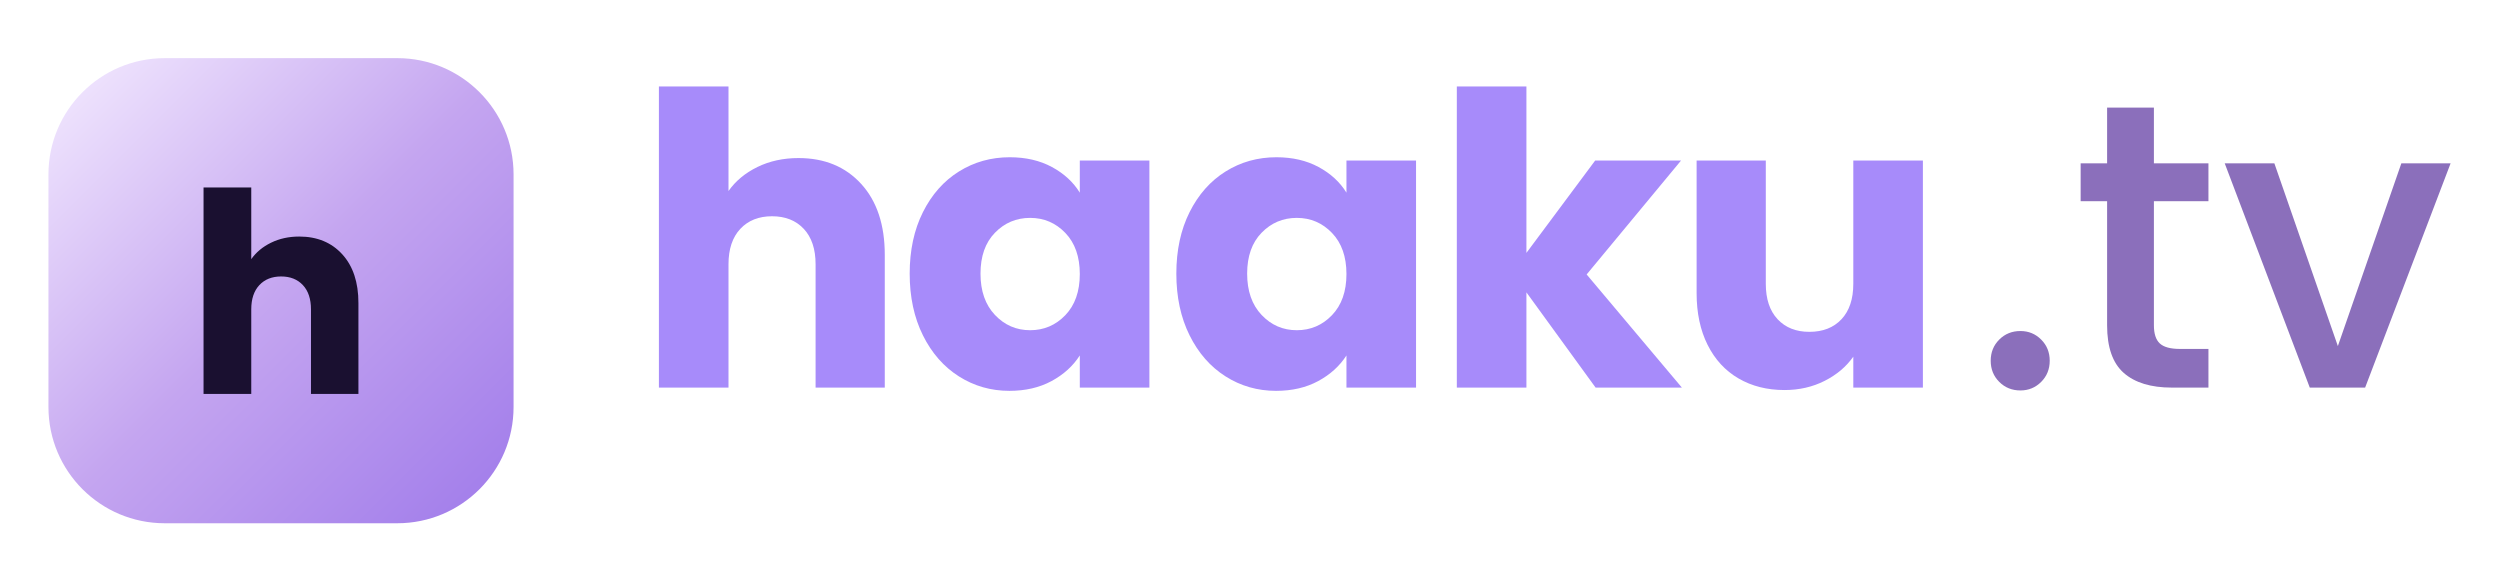
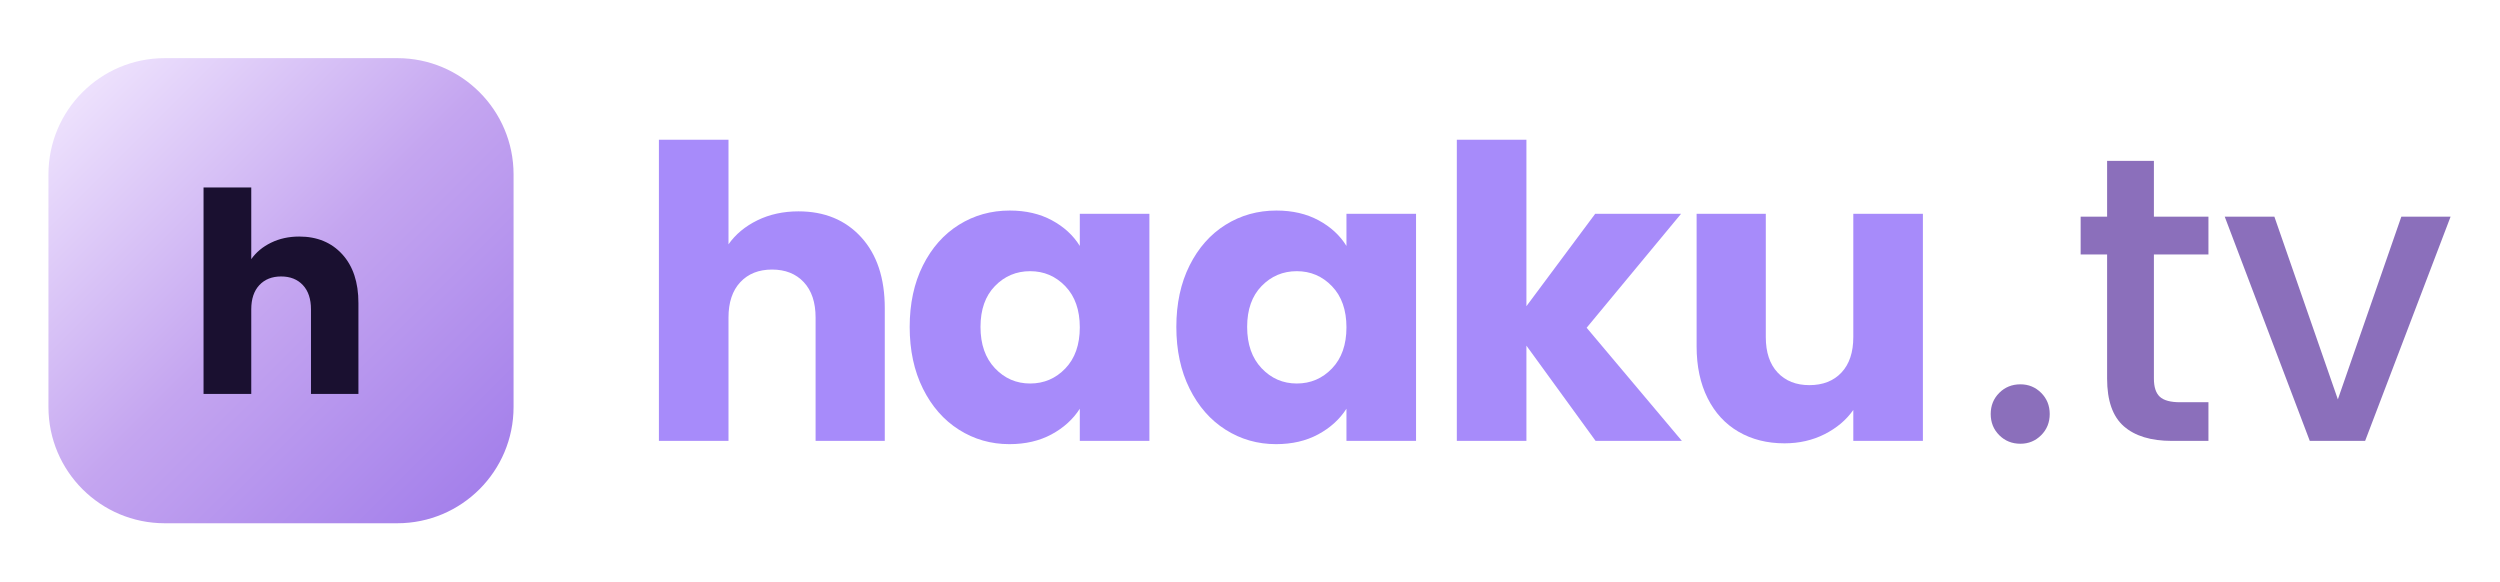
<svg xmlns="http://www.w3.org/2000/svg" width="516" height="120" viewBox="0 0 516 120" role="img" aria-label="haaku.tv">
  <defs>
    <linearGradient id="haaku-g" x1="0" y1="0" x2="1" y2="1">
      <stop offset="0" stop-color="#f4ebff" />
      <stop offset="0.5" stop-color="#c4a5f0" />
      <stop offset="1" stop-color="#9f7aea" />
    </linearGradient>
  </defs>
  <g transform="translate(10 12)">
    <rect x="0" y="0" width="96" height="96" rx="24" fill="url(#haaku-g)" />
    <g transform="translate(28.44 69.31)">
      <g fill="#1a1030" transform="scale(0.0576 -0.0576)">
        <path transform="translate(0.0 0)" d="M617 326V0H447V303Q447 359 418.0 390.0Q389 421 340 421Q291 421 262.0 390.0Q233 359 233 303V0H62V740H233V483Q259 520 304.0 542.0Q349 564 405 564Q501 564 559.0 500.5Q617 437 617 326Z" />
      </g>
    </g>
  </g>
-   <g transform="translate(130.79 80)">
+   <g transform="translate(130.79 91)">
    <g fill="#a78bfa" transform="scale(0.084 -0.084)">
      <path transform="translate(0.0 0)" d="M617 326V0H447V303Q447 359 418.0 390.0Q389 421 340 421Q291 421 262.0 390.0Q233 359 233 303V0H62V740H233V483Q259 520 304.0 542.0Q349 564 405 564Q501 564 559.0 500.5Q617 437 617 326Z" />
      <path transform="translate(650.2 0)" d="M274 566Q333 566 377.5 542.0Q422 518 446 479V558H617V0H446V79Q421 40 376.5 16.0Q332 -8 273 -8Q205 -8 149.0 27.5Q93 63 60.5 128.5Q28 194 28 280Q28 366 60.5 431.0Q93 496 149.0 531.0Q205 566 274 566ZM324 417Q273 417 237.5 380.5Q202 344 202 280Q202 216 237.5 178.5Q273 141 324 141Q375 141 410.5 178.0Q446 215 446 279Q446 343 410.5 380.0Q375 417 324 417Z" />
      <path transform="translate(1305.4 0)" d="M274 566Q333 566 377.5 542.0Q422 518 446 479V558H617V0H446V79Q421 40 376.5 16.0Q332 -8 273 -8Q205 -8 149.0 27.5Q93 63 60.5 128.5Q28 194 28 280Q28 366 60.5 431.0Q93 496 149.0 531.0Q205 566 274 566ZM324 417Q273 417 237.5 380.5Q202 344 202 280Q202 216 237.5 178.5Q273 141 324 141Q375 141 410.5 178.0Q446 215 446 279Q446 343 410.5 380.0Q375 417 324 417Z" />
      <path transform="translate(1960.6 0)" d="M403 0 233 234V0H62V740H233V331L402 558H613L381 278L615 0Z" />
      <path transform="translate(2554.8 0)" d="M613 558V0H442V76Q416 39 371.5 16.5Q327 -6 273 -6Q209 -6 160.0 22.5Q111 51 84.0 105.0Q57 159 57 232V558H227V255Q227 199 256.0 168.0Q285 137 334 137Q384 137 413.0 168.0Q442 199 442 255V558Z" />
    </g>
  </g>
-   <g transform="translate(406.85 80)">
+   <g transform="translate(406.85 91)">
    <g fill="#8b6fbb" transform="scale(0.084 -0.084)">
      <path transform="translate(0.0 0)" d="M48 66Q48 97 69.0 118.0Q90 139 121 139Q151 139 172.0 118.0Q193 97 193 66Q193 35 172.0 14.0Q151 -7 121 -7Q90 -7 69.0 14.0Q48 35 48 66Z" />
      <path transform="translate(241.0 0)" d="M208 458V153Q208 122 222.5 108.5Q237 95 272 95H342V0H252Q175 0 134.0 36.0Q93 72 93 153V458H28V551H93V688H208V551H342V458Z" />
      <path transform="translate(613.0 0)" d="M288 102 444 551H565L355 0H219L10 551H132Z" />
    </g>
  </g>
</svg>
